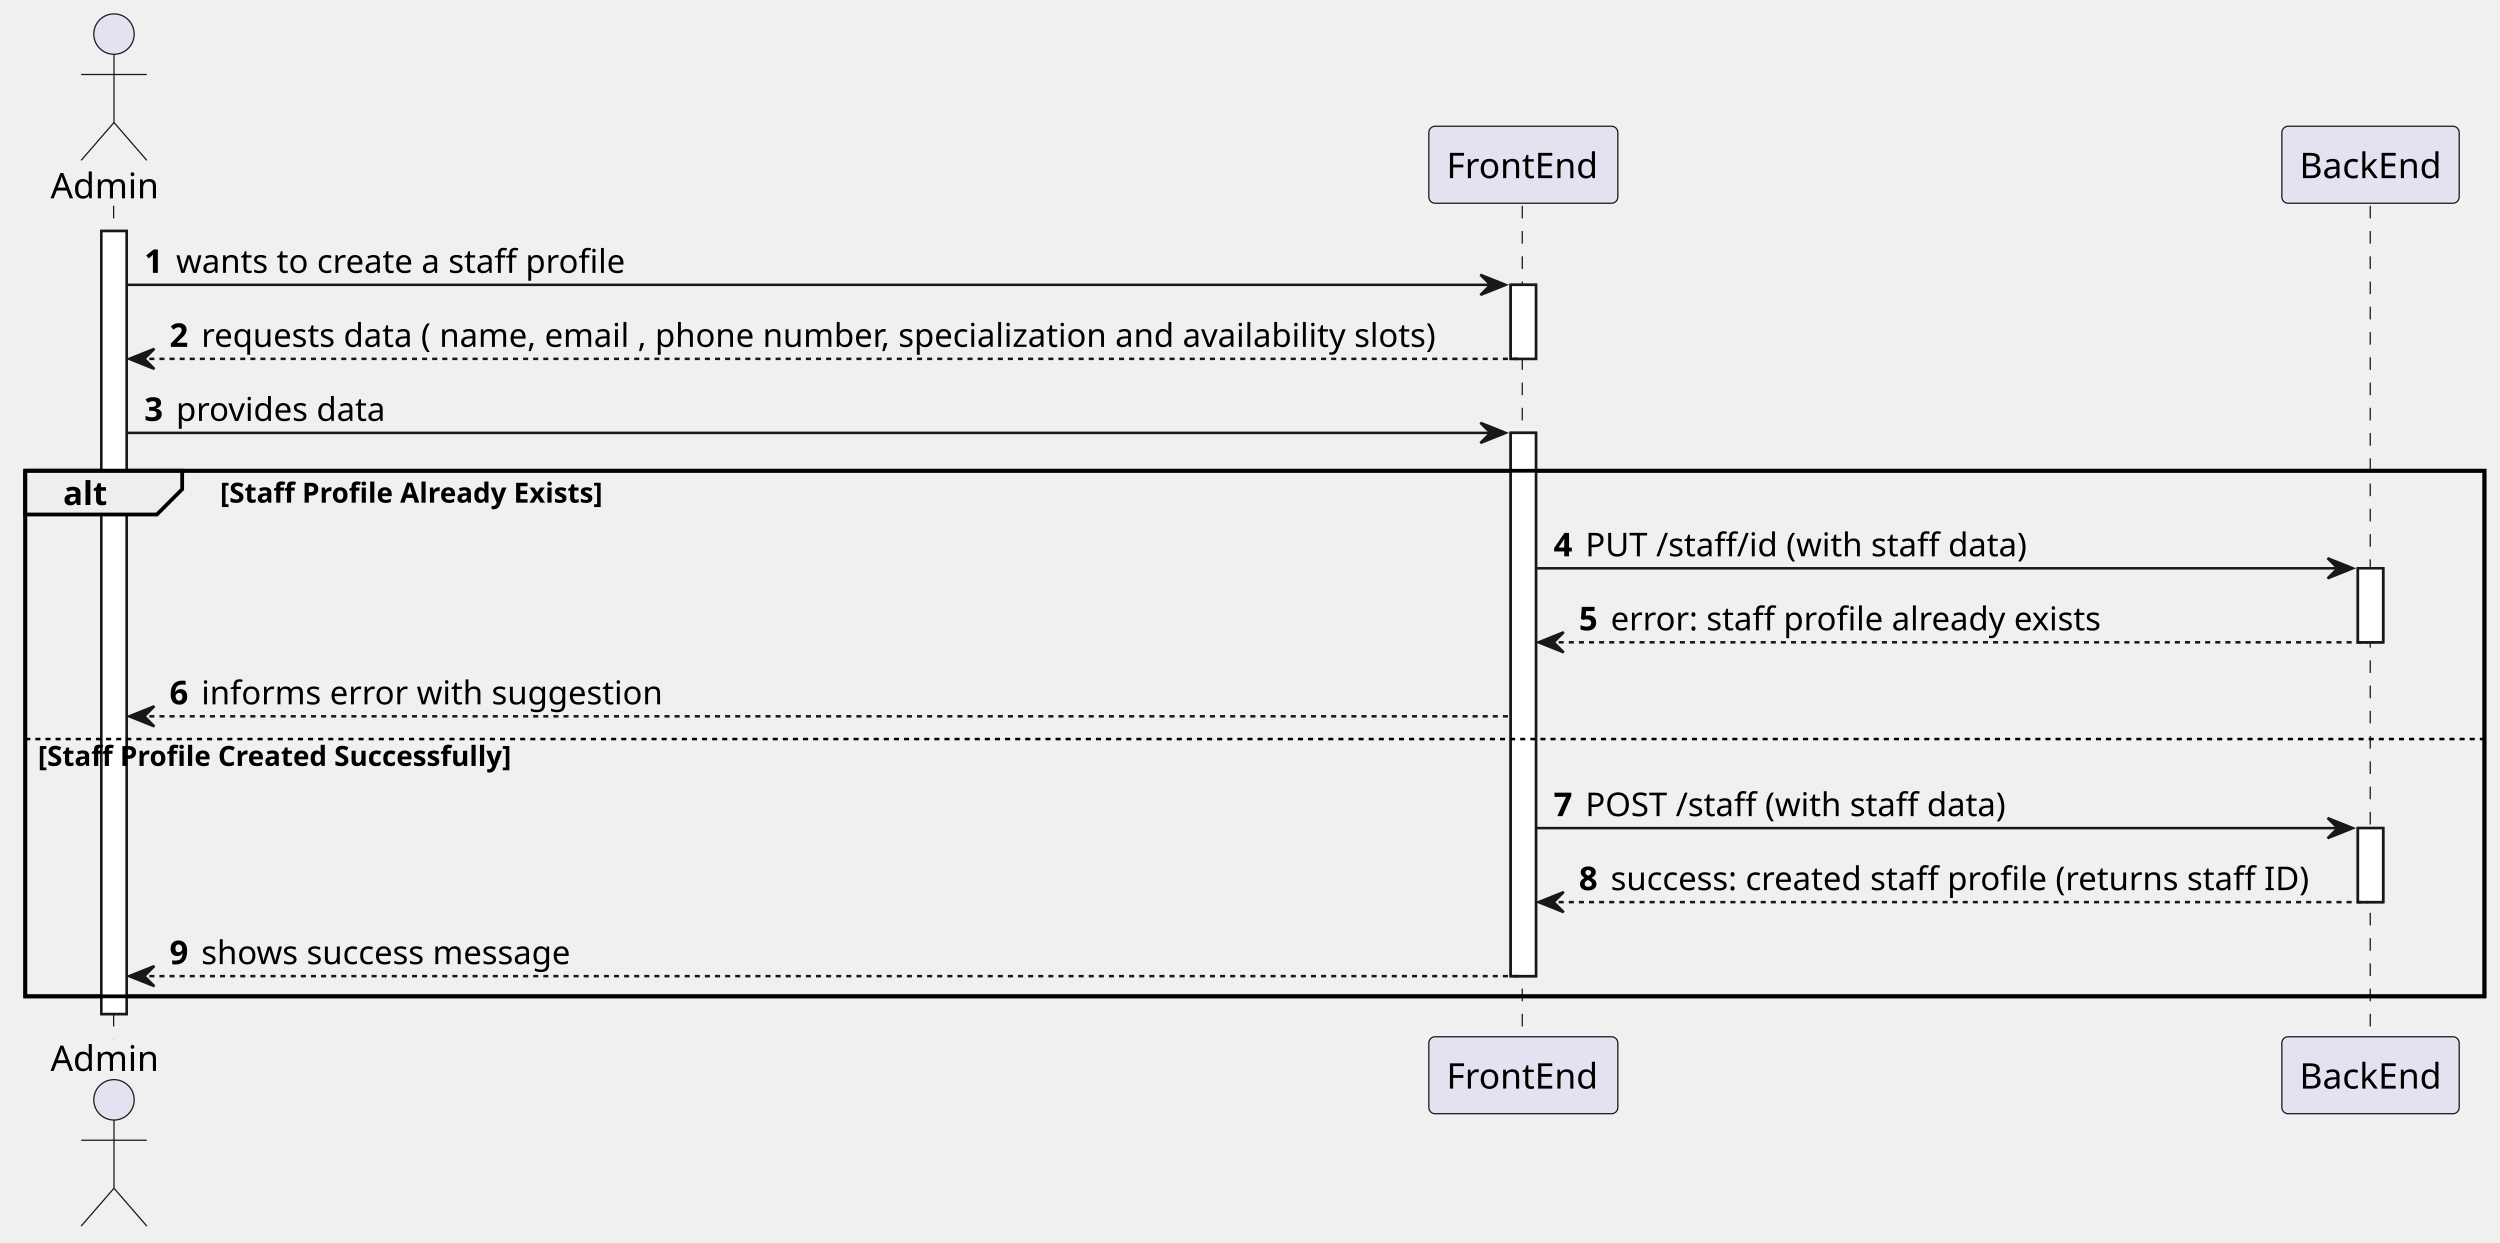
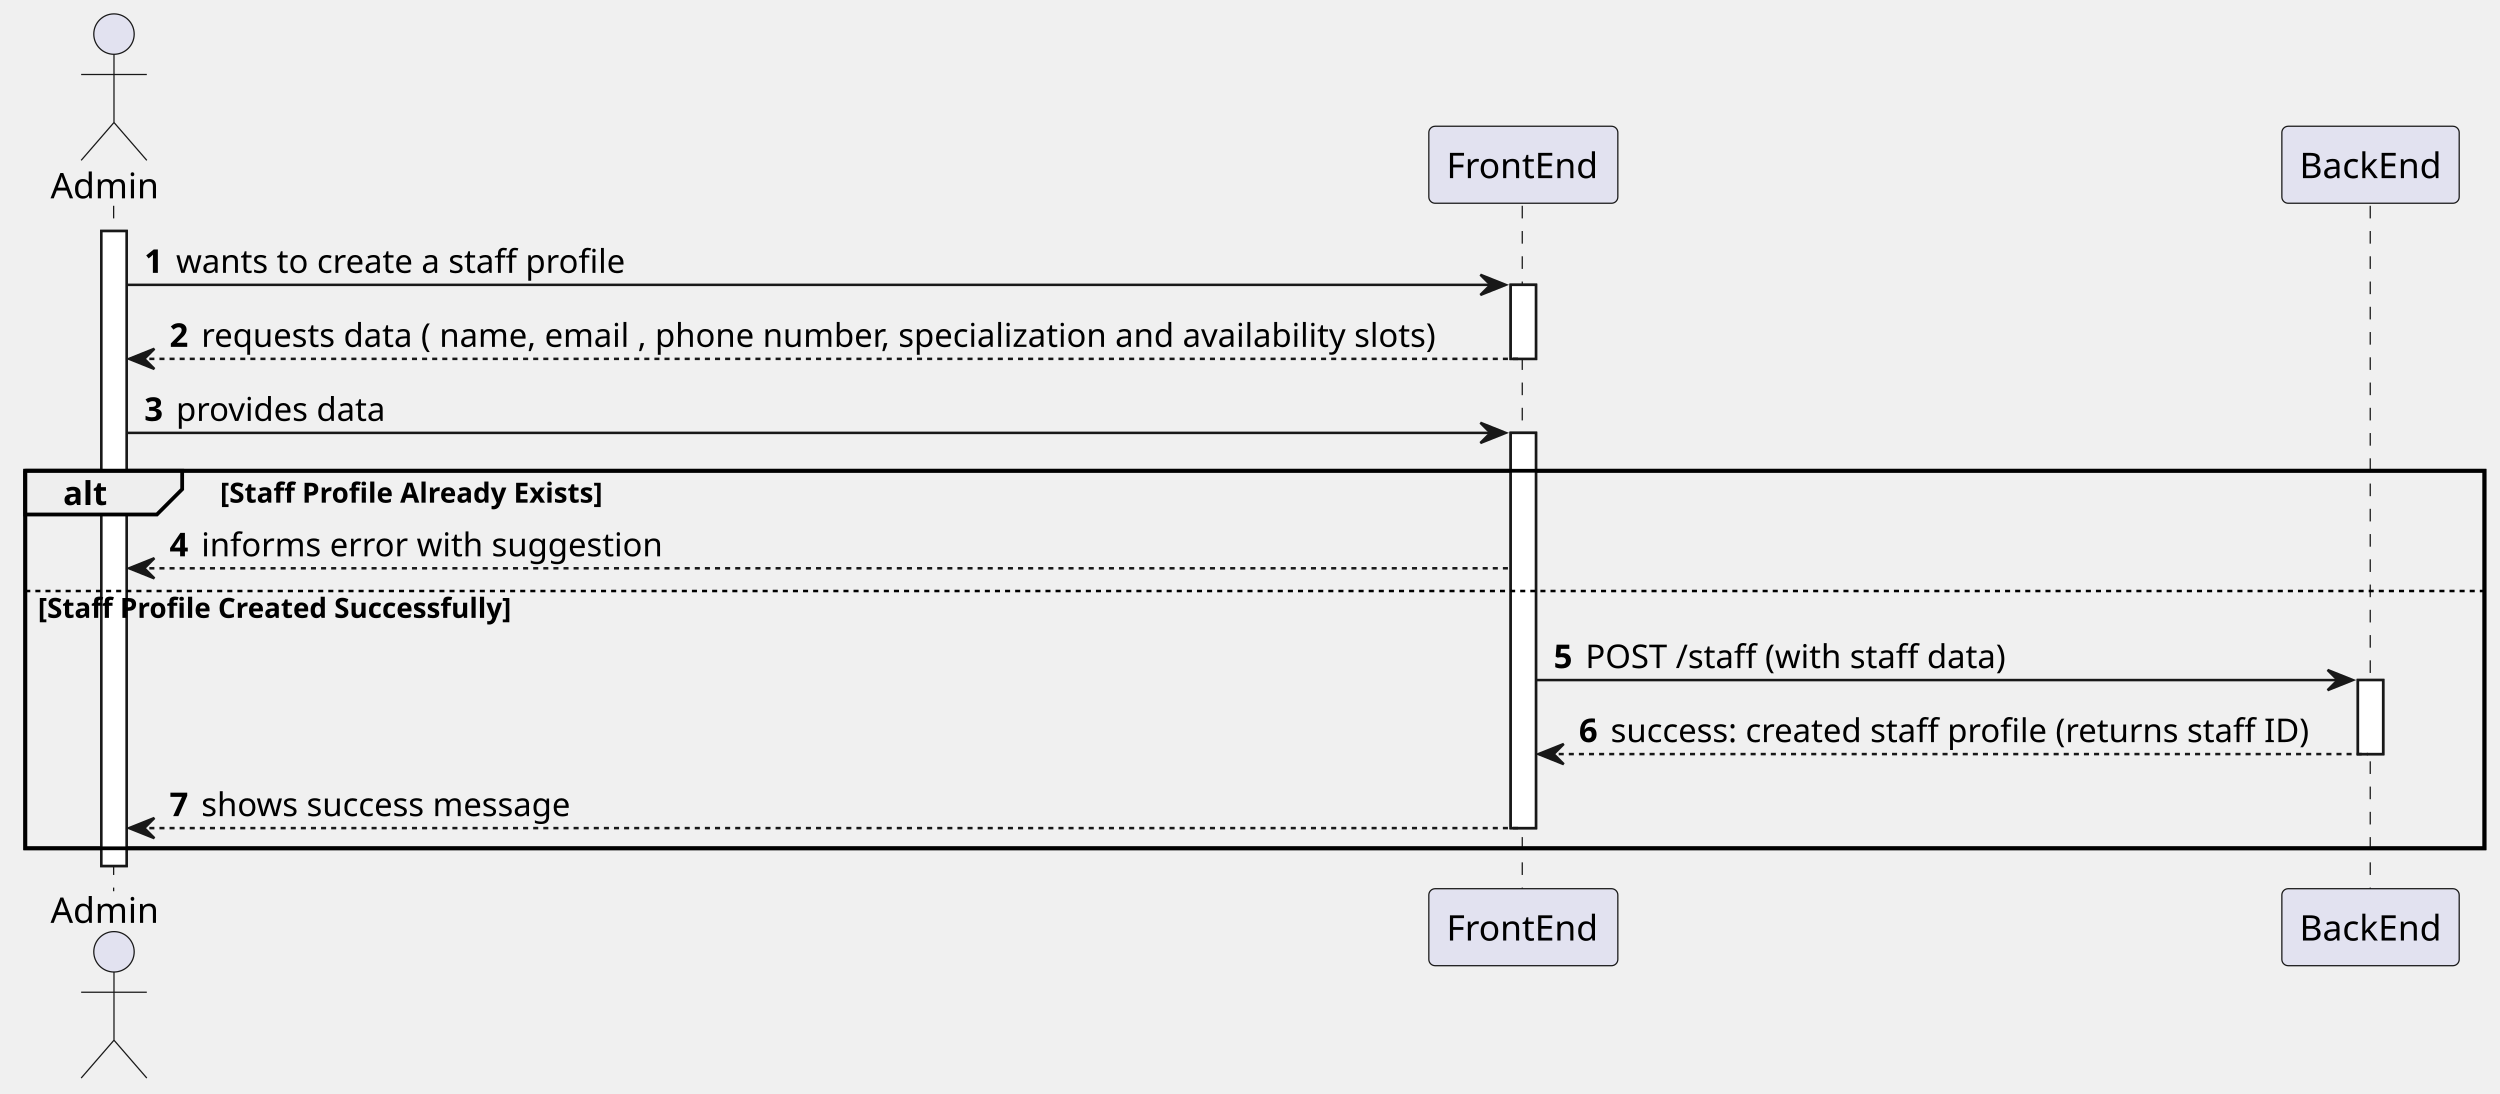
- <svg xmlns="http://www.w3.org/2000/svg" contentStyleType="text/css" height="492px" preserveAspectRatio="none" style="width:990px;height:492px;background:#FFFFFF;" version="1.1" viewBox="0 0 990 492" width="990px" zoomAndPan="magnify">
+ <svg xmlns="http://www.w3.org/2000/svg" contentStyleType="text/css" height="433px" preserveAspectRatio="none" style="width:990px;height:433px;background:#FFFFFF;" version="1.1" viewBox="0 0 990 433" width="990px" zoomAndPan="magnify">
  <defs />
  <g>
-     <rect fill="#FFFFFF" height="310.06" style="stroke:#181818;stroke-width:1.0;" width="10" x="40.138" y="91.488" />
+     <rect fill="#FFFFFF" height="251.44" style="stroke:#181818;stroke-width:1.0;" width="10" x="40.138" y="91.488" />
    <rect fill="#FFFFFF" height="29.311" style="stroke:#181818;stroke-width:1.0;" width="10" x="598.24" y="112.799" />
-     <rect fill="#FFFFFF" height="215.129" style="stroke:#181818;stroke-width:1.0;" width="10" x="598.24" y="171.42" />
-     <rect fill="#FFFFFF" height="29.311" style="stroke:#181818;stroke-width:1.0;" width="10" x="933.729" y="225.041" />
-     <rect fill="#FFFFFF" height="29.311" style="stroke:#181818;stroke-width:1.0;" width="10" x="933.729" y="327.928" />
-     <rect fill="none" height="208.129" style="stroke:#000000;stroke-width:1.5;" width="973.842" x="10" y="186.42" />
-     <line style="stroke:#181818;stroke-width:0.5;stroke-dasharray:5.0,5.0;" x1="45" x2="45" y1="81.488" y2="411.549" />
-     <line style="stroke:#181818;stroke-width:0.5;stroke-dasharray:5.0,5.0;" x1="602.816" x2="602.816" y1="81.488" y2="411.549" />
-     <line style="stroke:#181818;stroke-width:0.5;stroke-dasharray:5.0,5.0;" x1="938.616" x2="938.616" y1="81.488" y2="411.549" />
+     <rect fill="#FFFFFF" height="156.508" style="stroke:#181818;stroke-width:1.0;" width="10" x="598.24" y="171.42" />
+     <rect fill="#FFFFFF" height="29.311" style="stroke:#181818;stroke-width:1.0;" width="10" x="933.729" y="269.307" />
+     <rect fill="none" height="149.508" style="stroke:#000000;stroke-width:1.5;" width="973.842" x="10" y="186.42" />
+     <line style="stroke:#181818;stroke-width:0.5;stroke-dasharray:5.0,5.0;" x1="45" x2="45" y1="81.488" y2="352.928" />
+     <line style="stroke:#181818;stroke-width:0.5;stroke-dasharray:5.0,5.0;" x1="602.816" x2="602.816" y1="81.488" y2="352.928" />
+     <line style="stroke:#181818;stroke-width:0.5;stroke-dasharray:5.0,5.0;" x1="938.616" x2="938.616" y1="81.488" y2="352.928" />
    <text fill="#000000" font-family="sans-serif" font-size="14" lengthAdjust="spacing" textLength="44.276" x="20" y="78.535">Admin</text>
    <ellipse cx="45.138" cy="13.5" fill="#E2E2F0" rx="8" ry="8" style="stroke:#181818;stroke-width:0.5;" />
    <path d="M45.138,21.5 L45.138,48.5 M32.138,29.5 L58.138,29.5 M45.138,48.5 L32.138,63.5 M45.138,48.5 L58.138,63.5 " fill="none" style="stroke:#181818;stroke-width:0.5;" />
-     <text fill="#000000" font-family="sans-serif" font-size="14" lengthAdjust="spacing" textLength="44.276" x="20" y="424.084">Admin</text>
-     <ellipse cx="45.138" cy="435.537" fill="#E2E2F0" rx="8" ry="8" style="stroke:#181818;stroke-width:0.5;" />
-     <path d="M45.138,443.537 L45.138,470.537 M32.138,451.537 L58.138,451.537 M45.138,470.537 L32.138,485.537 M45.138,470.537 L58.138,485.537 " fill="none" style="stroke:#181818;stroke-width:0.5;" />
+     <text fill="#000000" font-family="sans-serif" font-size="14" lengthAdjust="spacing" textLength="44.276" x="20" y="365.463">Admin</text>
+     <ellipse cx="45.138" cy="376.916" fill="#E2E2F0" rx="8" ry="8" style="stroke:#181818;stroke-width:0.5;" />
+     <path d="M45.138,384.916 L45.138,411.916 M32.138,392.916 L58.138,392.916 M45.138,411.916 L32.138,426.916 M45.138,411.916 L58.138,426.916 " fill="none" style="stroke:#181818;stroke-width:0.5;" />
    <rect fill="#E2E2F0" height="30.488" rx="2.5" ry="2.5" style="stroke:#181818;stroke-width:0.5;" width="74.847" x="565.816" y="50" />
    <text fill="#000000" font-family="sans-serif" font-size="14" lengthAdjust="spacing" textLength="60.847" x="572.816" y="70.535">FrontEnd</text>
-     <rect fill="#E2E2F0" height="30.488" rx="2.5" ry="2.5" style="stroke:#181818;stroke-width:0.5;" width="74.847" x="565.816" y="410.549" />
-     <text fill="#000000" font-family="sans-serif" font-size="14" lengthAdjust="spacing" textLength="60.847" x="572.816" y="431.084">FrontEnd</text>
+     <rect fill="#E2E2F0" height="30.488" rx="2.5" ry="2.5" style="stroke:#181818;stroke-width:0.5;" width="74.847" x="565.816" y="351.928" />
+     <text fill="#000000" font-family="sans-serif" font-size="14" lengthAdjust="spacing" textLength="60.847" x="572.816" y="372.463">FrontEnd</text>
    <rect fill="#E2E2F0" height="30.488" rx="2.5" ry="2.5" style="stroke:#181818;stroke-width:0.5;" width="70.226" x="903.616" y="50" />
    <text fill="#000000" font-family="sans-serif" font-size="14" lengthAdjust="spacing" textLength="56.226" x="910.616" y="70.535">BackEnd</text>
-     <rect fill="#E2E2F0" height="30.488" rx="2.5" ry="2.5" style="stroke:#181818;stroke-width:0.5;" width="70.226" x="903.616" y="410.549" />
-     <text fill="#000000" font-family="sans-serif" font-size="14" lengthAdjust="spacing" textLength="56.226" x="910.616" y="431.084">BackEnd</text>
-     <rect fill="#FFFFFF" height="310.06" style="stroke:#181818;stroke-width:1.0;" width="10" x="40.138" y="91.488" />
+     <rect fill="#E2E2F0" height="30.488" rx="2.5" ry="2.5" style="stroke:#181818;stroke-width:0.5;" width="70.226" x="903.616" y="351.928" />
+     <text fill="#000000" font-family="sans-serif" font-size="14" lengthAdjust="spacing" textLength="56.226" x="910.616" y="372.463">BackEnd</text>
+     <rect fill="#FFFFFF" height="251.44" style="stroke:#181818;stroke-width:1.0;" width="10" x="40.138" y="91.488" />
    <rect fill="#FFFFFF" height="29.311" style="stroke:#181818;stroke-width:1.0;" width="10" x="598.24" y="112.799" />
-     <rect fill="#FFFFFF" height="215.129" style="stroke:#181818;stroke-width:1.0;" width="10" x="598.24" y="171.42" />
-     <rect fill="#FFFFFF" height="29.311" style="stroke:#181818;stroke-width:1.0;" width="10" x="933.729" y="225.041" />
-     <rect fill="#FFFFFF" height="29.311" style="stroke:#181818;stroke-width:1.0;" width="10" x="933.729" y="327.928" />
+     <rect fill="#FFFFFF" height="156.508" style="stroke:#181818;stroke-width:1.0;" width="10" x="598.24" y="171.42" />
+     <rect fill="#FFFFFF" height="29.311" style="stroke:#181818;stroke-width:1.0;" width="10" x="933.729" y="269.307" />
    <polygon fill="#181818" points="586.24,108.799,596.24,112.799,586.24,116.799,590.24,112.799" style="stroke:#181818;stroke-width:1.0;" />
    <line style="stroke:#181818;stroke-width:1.0;" x1="50.138" x2="592.24" y1="112.799" y2="112.799" />
    <text fill="#000000" font-family="sans-serif" font-size="13" font-weight="bold" lengthAdjust="spacing" textLength="8.576" x="57.138" y="108.057">1</text>
    <text fill="#000000" font-family="sans-serif" font-size="13" lengthAdjust="spacing" textLength="185.104" x="69.714" y="108.057">wants to create a staff profile</text>
    <polygon fill="#181818" points="61.138,138.109,51.138,142.109,61.138,146.109,57.138,142.109" style="stroke:#181818;stroke-width:1.0;" />
    <line style="stroke:#181818;stroke-width:1.0;stroke-dasharray:2.0,2.0;" x1="55.138" x2="602.24" y1="142.109" y2="142.109" />
    <text fill="#000000" font-family="sans-serif" font-size="13" font-weight="bold" lengthAdjust="spacing" textLength="8.576" x="67.138" y="137.367">2</text>
    <text fill="#000000" font-family="sans-serif" font-size="13" lengthAdjust="spacing" textLength="511.526" x="79.714" y="137.367">requests data ( name, email , phone number, specialization and availability slots)</text>
    <polygon fill="#181818" points="586.24,167.42,596.24,171.42,586.24,175.42,590.24,171.42" style="stroke:#181818;stroke-width:1.0;" />
    <line style="stroke:#181818;stroke-width:1.0;" x1="50.138" x2="592.24" y1="171.42" y2="171.42" />
    <text fill="#000000" font-family="sans-serif" font-size="13" font-weight="bold" lengthAdjust="spacing" textLength="8.576" x="57.138" y="166.678">3</text>
    <text fill="#000000" font-family="sans-serif" font-size="13" lengthAdjust="spacing" textLength="85.541" x="69.714" y="166.678">provides data</text>
    <path d="M10,186.42 L72.139,186.42 L72.139,193.731 L62.139,203.731 L10,203.731 L10,186.42 " fill="#EEEEEE" style="stroke:#000000;stroke-width:1.5;" />
-     <rect fill="none" height="208.129" style="stroke:#000000;stroke-width:1.5;" width="973.842" x="10" y="186.42" />
+     <rect fill="none" height="149.508" style="stroke:#000000;stroke-width:1.5;" width="973.842" x="10" y="186.42" />
    <text fill="#000000" font-family="sans-serif" font-size="13" font-weight="bold" lengthAdjust="spacing" textLength="17.139" x="25" y="199.988">alt</text>
    <text fill="#000000" font-family="sans-serif" font-size="11" font-weight="bold" lengthAdjust="spacing" textLength="159.162" x="87.139" y="199.055">[Staff Profile Already Exists]</text>
-     <polygon fill="#181818" points="921.729,221.041,931.729,225.041,921.729,229.041,925.729,225.041" style="stroke:#181818;stroke-width:1.0;" />
-     <line style="stroke:#181818;stroke-width:1.0;" x1="608.24" x2="927.729" y1="225.041" y2="225.041" />
-     <text fill="#000000" font-family="sans-serif" font-size="13" font-weight="bold" lengthAdjust="spacing" textLength="8.576" x="615.24" y="220.299">4</text>
-     <text fill="#000000" font-family="sans-serif" font-size="13" lengthAdjust="spacing" textLength="185.459" x="627.815" y="220.299">PUT /staff/id (with staff data)</text>
-     <polygon fill="#181818" points="619.24,250.352,609.24,254.352,619.24,258.352,615.24,254.352" style="stroke:#181818;stroke-width:1.0;" />
-     <line style="stroke:#181818;stroke-width:1.0;stroke-dasharray:2.0,2.0;" x1="613.24" x2="937.729" y1="254.352" y2="254.352" />
-     <text fill="#000000" font-family="sans-serif" font-size="13" font-weight="bold" lengthAdjust="spacing" textLength="8.576" x="625.24" y="249.609">5</text>
-     <text fill="#000000" font-family="sans-serif" font-size="13" lengthAdjust="spacing" textLength="203.747" x="637.815" y="249.609">error: staff profile already exists</text>
-     <polygon fill="#181818" points="61.138,279.662,51.138,283.662,61.138,287.662,57.138,283.662" style="stroke:#181818;stroke-width:1.0;" />
-     <line style="stroke:#181818;stroke-width:1.0;stroke-dasharray:2.0,2.0;" x1="55.138" x2="597.24" y1="283.662" y2="283.662" />
-     <text fill="#000000" font-family="sans-serif" font-size="13" font-weight="bold" lengthAdjust="spacing" textLength="8.576" x="67.138" y="278.92">6</text>
-     <text fill="#000000" font-family="sans-serif" font-size="13" lengthAdjust="spacing" textLength="188.354" x="79.714" y="278.92">informs error with suggestion</text>
-     <line style="stroke:#000000;stroke-width:1.0;stroke-dasharray:2.0,2.0;" x1="10" x2="983.842" y1="292.662" y2="292.662" />
-     <text fill="#000000" font-family="sans-serif" font-size="11" font-weight="bold" lengthAdjust="spacing" textLength="195.685" x="15" y="303.297">[Staff Profile Created Successfully]</text>
-     <polygon fill="#181818" points="921.729,323.928,931.729,327.928,921.729,331.928,925.729,327.928" style="stroke:#181818;stroke-width:1.0;" />
-     <line style="stroke:#181818;stroke-width:1.0;" x1="608.24" x2="927.729" y1="327.928" y2="327.928" />
-     <text fill="#000000" font-family="sans-serif" font-size="13" font-weight="bold" lengthAdjust="spacing" textLength="8.576" x="615.24" y="323.185">7</text>
-     <text fill="#000000" font-family="sans-serif" font-size="13" lengthAdjust="spacing" textLength="174.795" x="627.815" y="323.185">POST /staff (with staff data)</text>
-     <polygon fill="#181818" points="619.24,353.238,609.24,357.238,619.24,361.238,615.24,357.238" style="stroke:#181818;stroke-width:1.0;" />
-     <line style="stroke:#181818;stroke-width:1.0;stroke-dasharray:2.0,2.0;" x1="613.24" x2="937.729" y1="357.238" y2="357.238" />
-     <text fill="#000000" font-family="sans-serif" font-size="13" font-weight="bold" lengthAdjust="spacing" textLength="8.576" x="625.24" y="352.496">8</text>
-     <text fill="#000000" font-family="sans-serif" font-size="13" lengthAdjust="spacing" textLength="288.914" x="637.815" y="352.496">success: created staff profile (returns staff ID)</text>
-     <polygon fill="#181818" points="61.138,382.549,51.138,386.549,61.138,390.549,57.138,386.549" style="stroke:#181818;stroke-width:1.0;" />
-     <line style="stroke:#181818;stroke-width:1.0;stroke-dasharray:2.0,2.0;" x1="55.138" x2="602.24" y1="386.549" y2="386.549" />
-     <text fill="#000000" font-family="sans-serif" font-size="13" font-weight="bold" lengthAdjust="spacing" textLength="8.576" x="67.138" y="381.807">9</text>
-     <text fill="#000000" font-family="sans-serif" font-size="13" lengthAdjust="spacing" textLength="151.22" x="79.714" y="381.807">shows success message</text>
+     <polygon fill="#181818" points="61.138,221.041,51.138,225.041,61.138,229.041,57.138,225.041" style="stroke:#181818;stroke-width:1.0;" />
+     <line style="stroke:#181818;stroke-width:1.0;stroke-dasharray:2.0,2.0;" x1="55.138" x2="597.24" y1="225.041" y2="225.041" />
+     <text fill="#000000" font-family="sans-serif" font-size="13" font-weight="bold" lengthAdjust="spacing" textLength="8.576" x="67.138" y="220.299">4</text>
+     <text fill="#000000" font-family="sans-serif" font-size="13" lengthAdjust="spacing" textLength="188.354" x="79.714" y="220.299">informs error with suggestion</text>
+     <line style="stroke:#000000;stroke-width:1.0;stroke-dasharray:2.0,2.0;" x1="10" x2="983.842" y1="234.041" y2="234.041" />
+     <text fill="#000000" font-family="sans-serif" font-size="11" font-weight="bold" lengthAdjust="spacing" textLength="195.685" x="15" y="244.676">[Staff Profile Created Successfully]</text>
+     <polygon fill="#181818" points="921.729,265.307,931.729,269.307,921.729,273.307,925.729,269.307" style="stroke:#181818;stroke-width:1.0;" />
+     <line style="stroke:#181818;stroke-width:1.0;" x1="608.24" x2="927.729" y1="269.307" y2="269.307" />
+     <text fill="#000000" font-family="sans-serif" font-size="13" font-weight="bold" lengthAdjust="spacing" textLength="8.576" x="615.24" y="264.565">5</text>
+     <text fill="#000000" font-family="sans-serif" font-size="13" lengthAdjust="spacing" textLength="174.795" x="627.815" y="264.565">POST /staff (with staff data)</text>
+     <polygon fill="#181818" points="619.24,294.617,609.24,298.617,619.24,302.617,615.24,298.617" style="stroke:#181818;stroke-width:1.0;" />
+     <line style="stroke:#181818;stroke-width:1.0;stroke-dasharray:2.0,2.0;" x1="613.24" x2="937.729" y1="298.617" y2="298.617" />
+     <text fill="#000000" font-family="sans-serif" font-size="13" font-weight="bold" lengthAdjust="spacing" textLength="8.576" x="625.24" y="293.875">6</text>
+     <text fill="#000000" font-family="sans-serif" font-size="13" lengthAdjust="spacing" textLength="288.914" x="637.815" y="293.875">success: created staff profile (returns staff ID)</text>
+     <polygon fill="#181818" points="61.138,323.928,51.138,327.928,61.138,331.928,57.138,327.928" style="stroke:#181818;stroke-width:1.0;" />
+     <line style="stroke:#181818;stroke-width:1.0;stroke-dasharray:2.0,2.0;" x1="55.138" x2="602.24" y1="327.928" y2="327.928" />
+     <text fill="#000000" font-family="sans-serif" font-size="13" font-weight="bold" lengthAdjust="spacing" textLength="8.576" x="67.138" y="323.185">7</text>
+     <text fill="#000000" font-family="sans-serif" font-size="13" lengthAdjust="spacing" textLength="151.22" x="79.714" y="323.185">shows success message</text>
  </g>
</svg>
